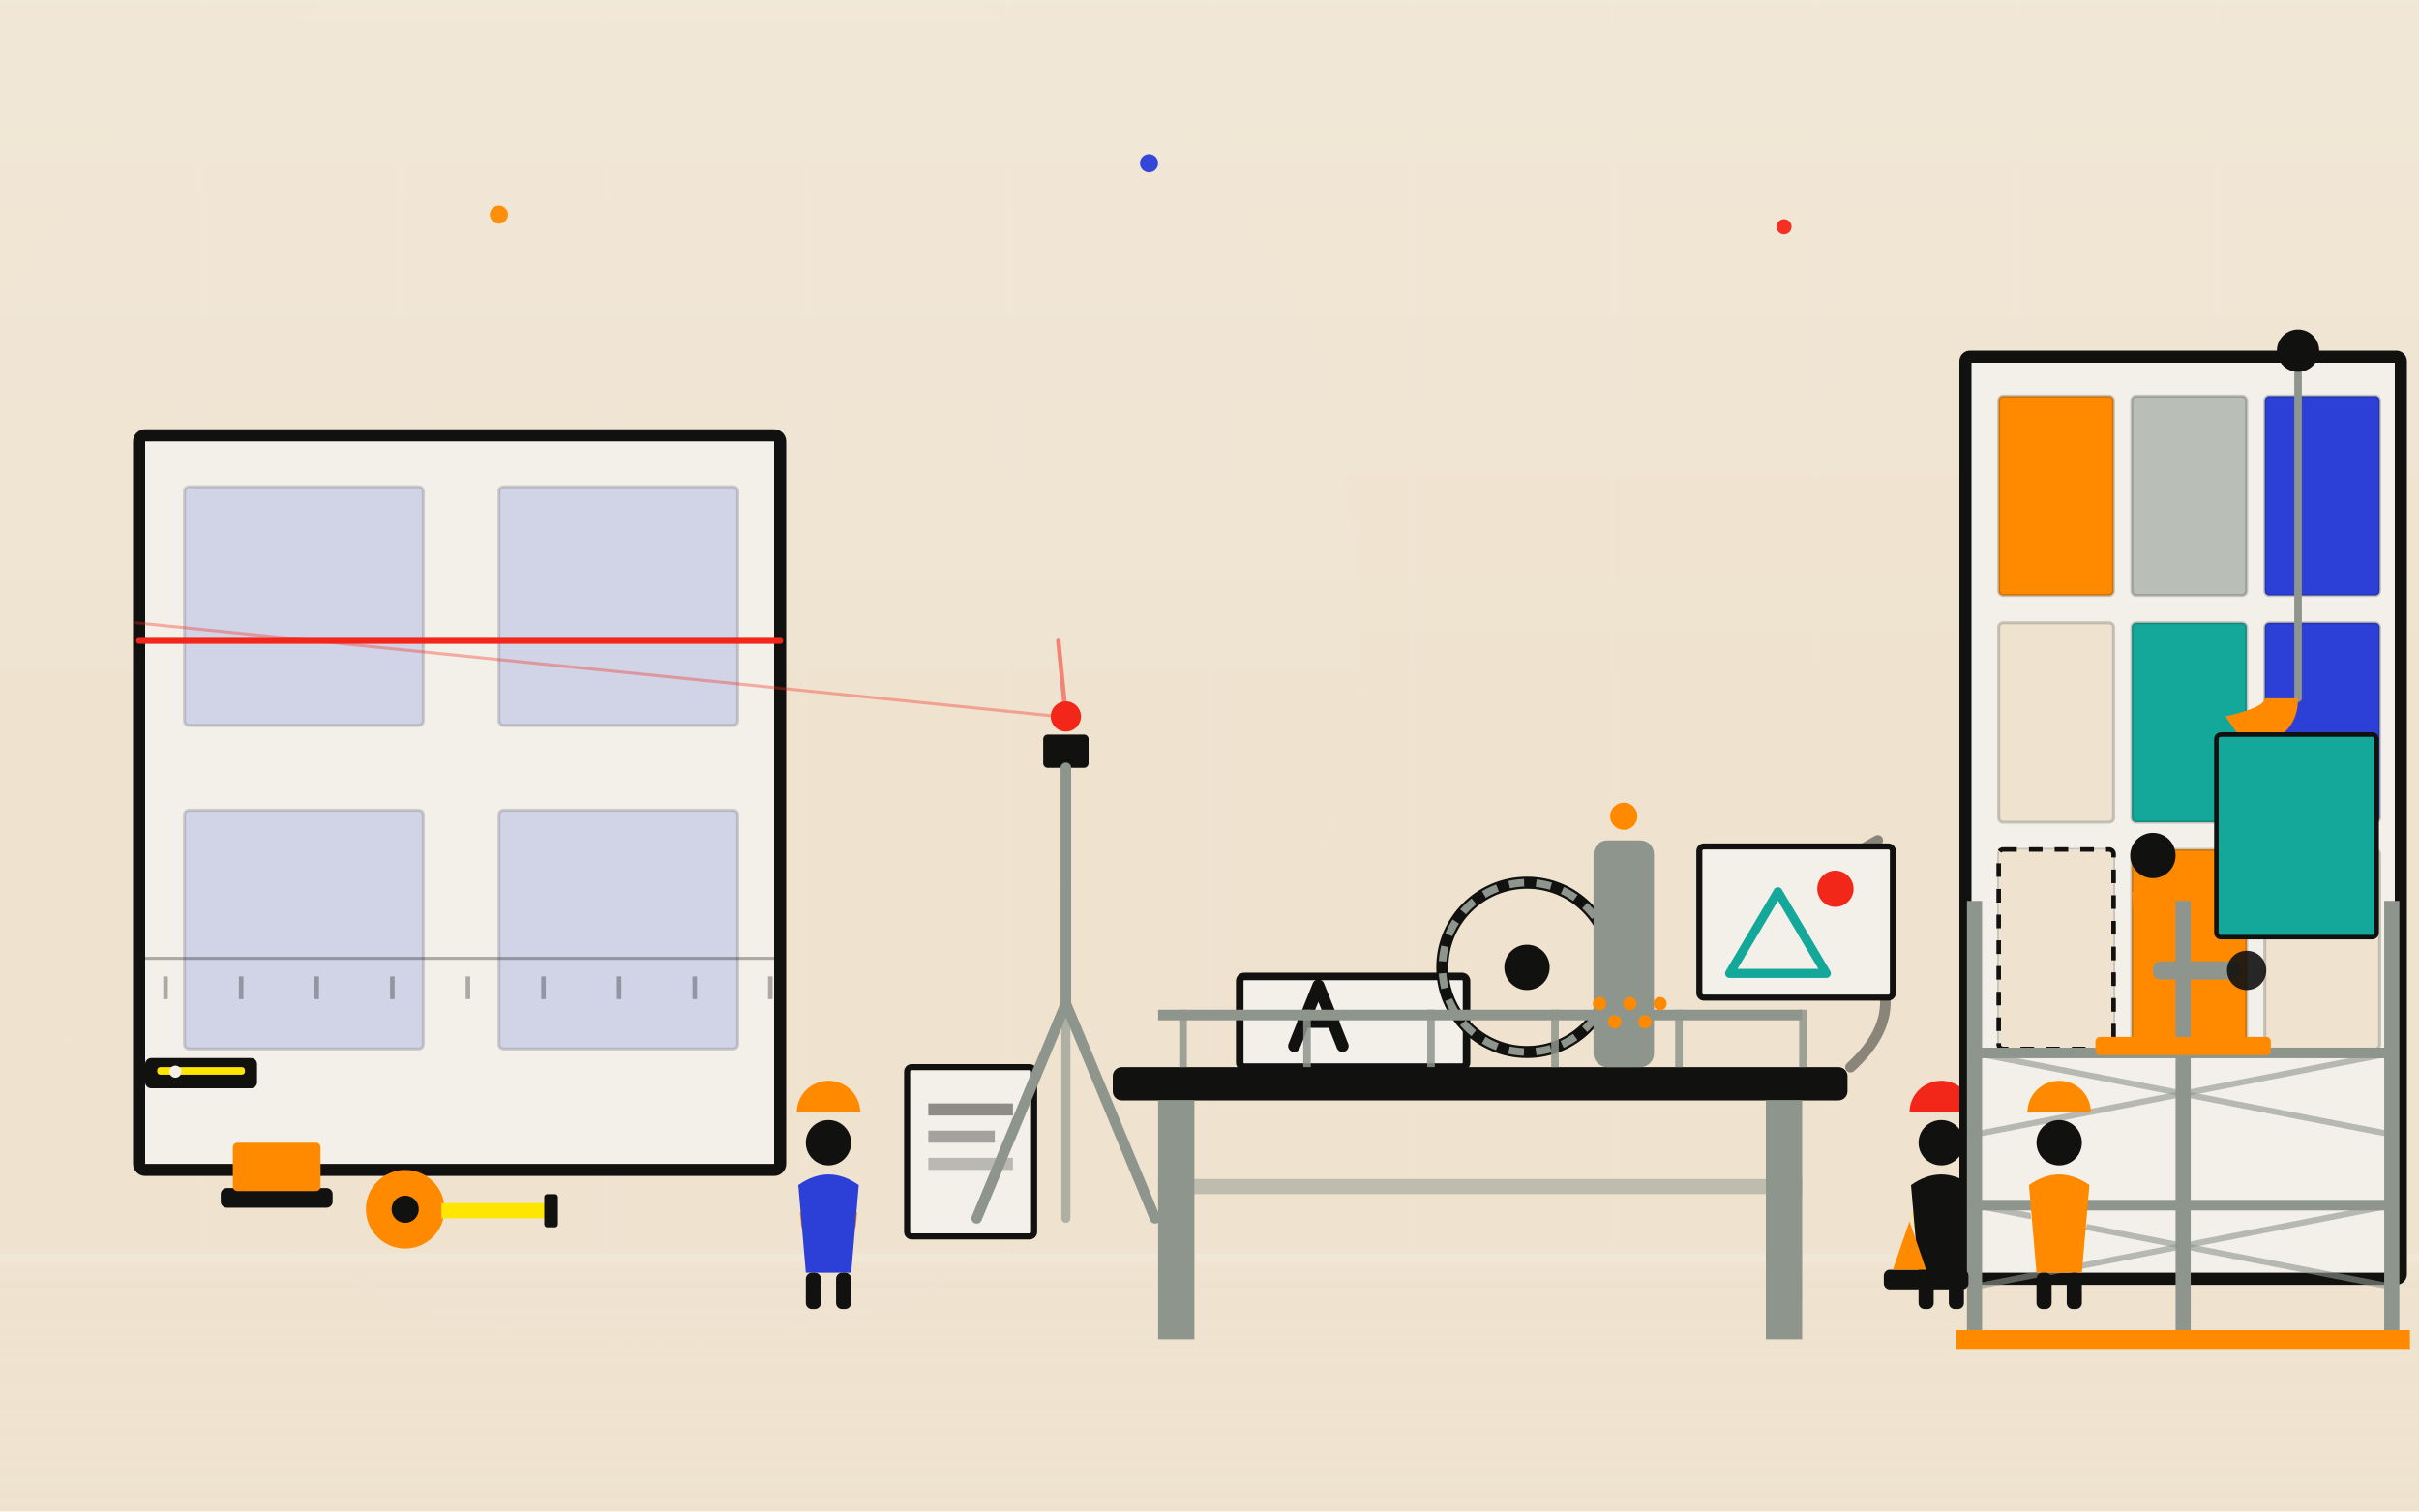
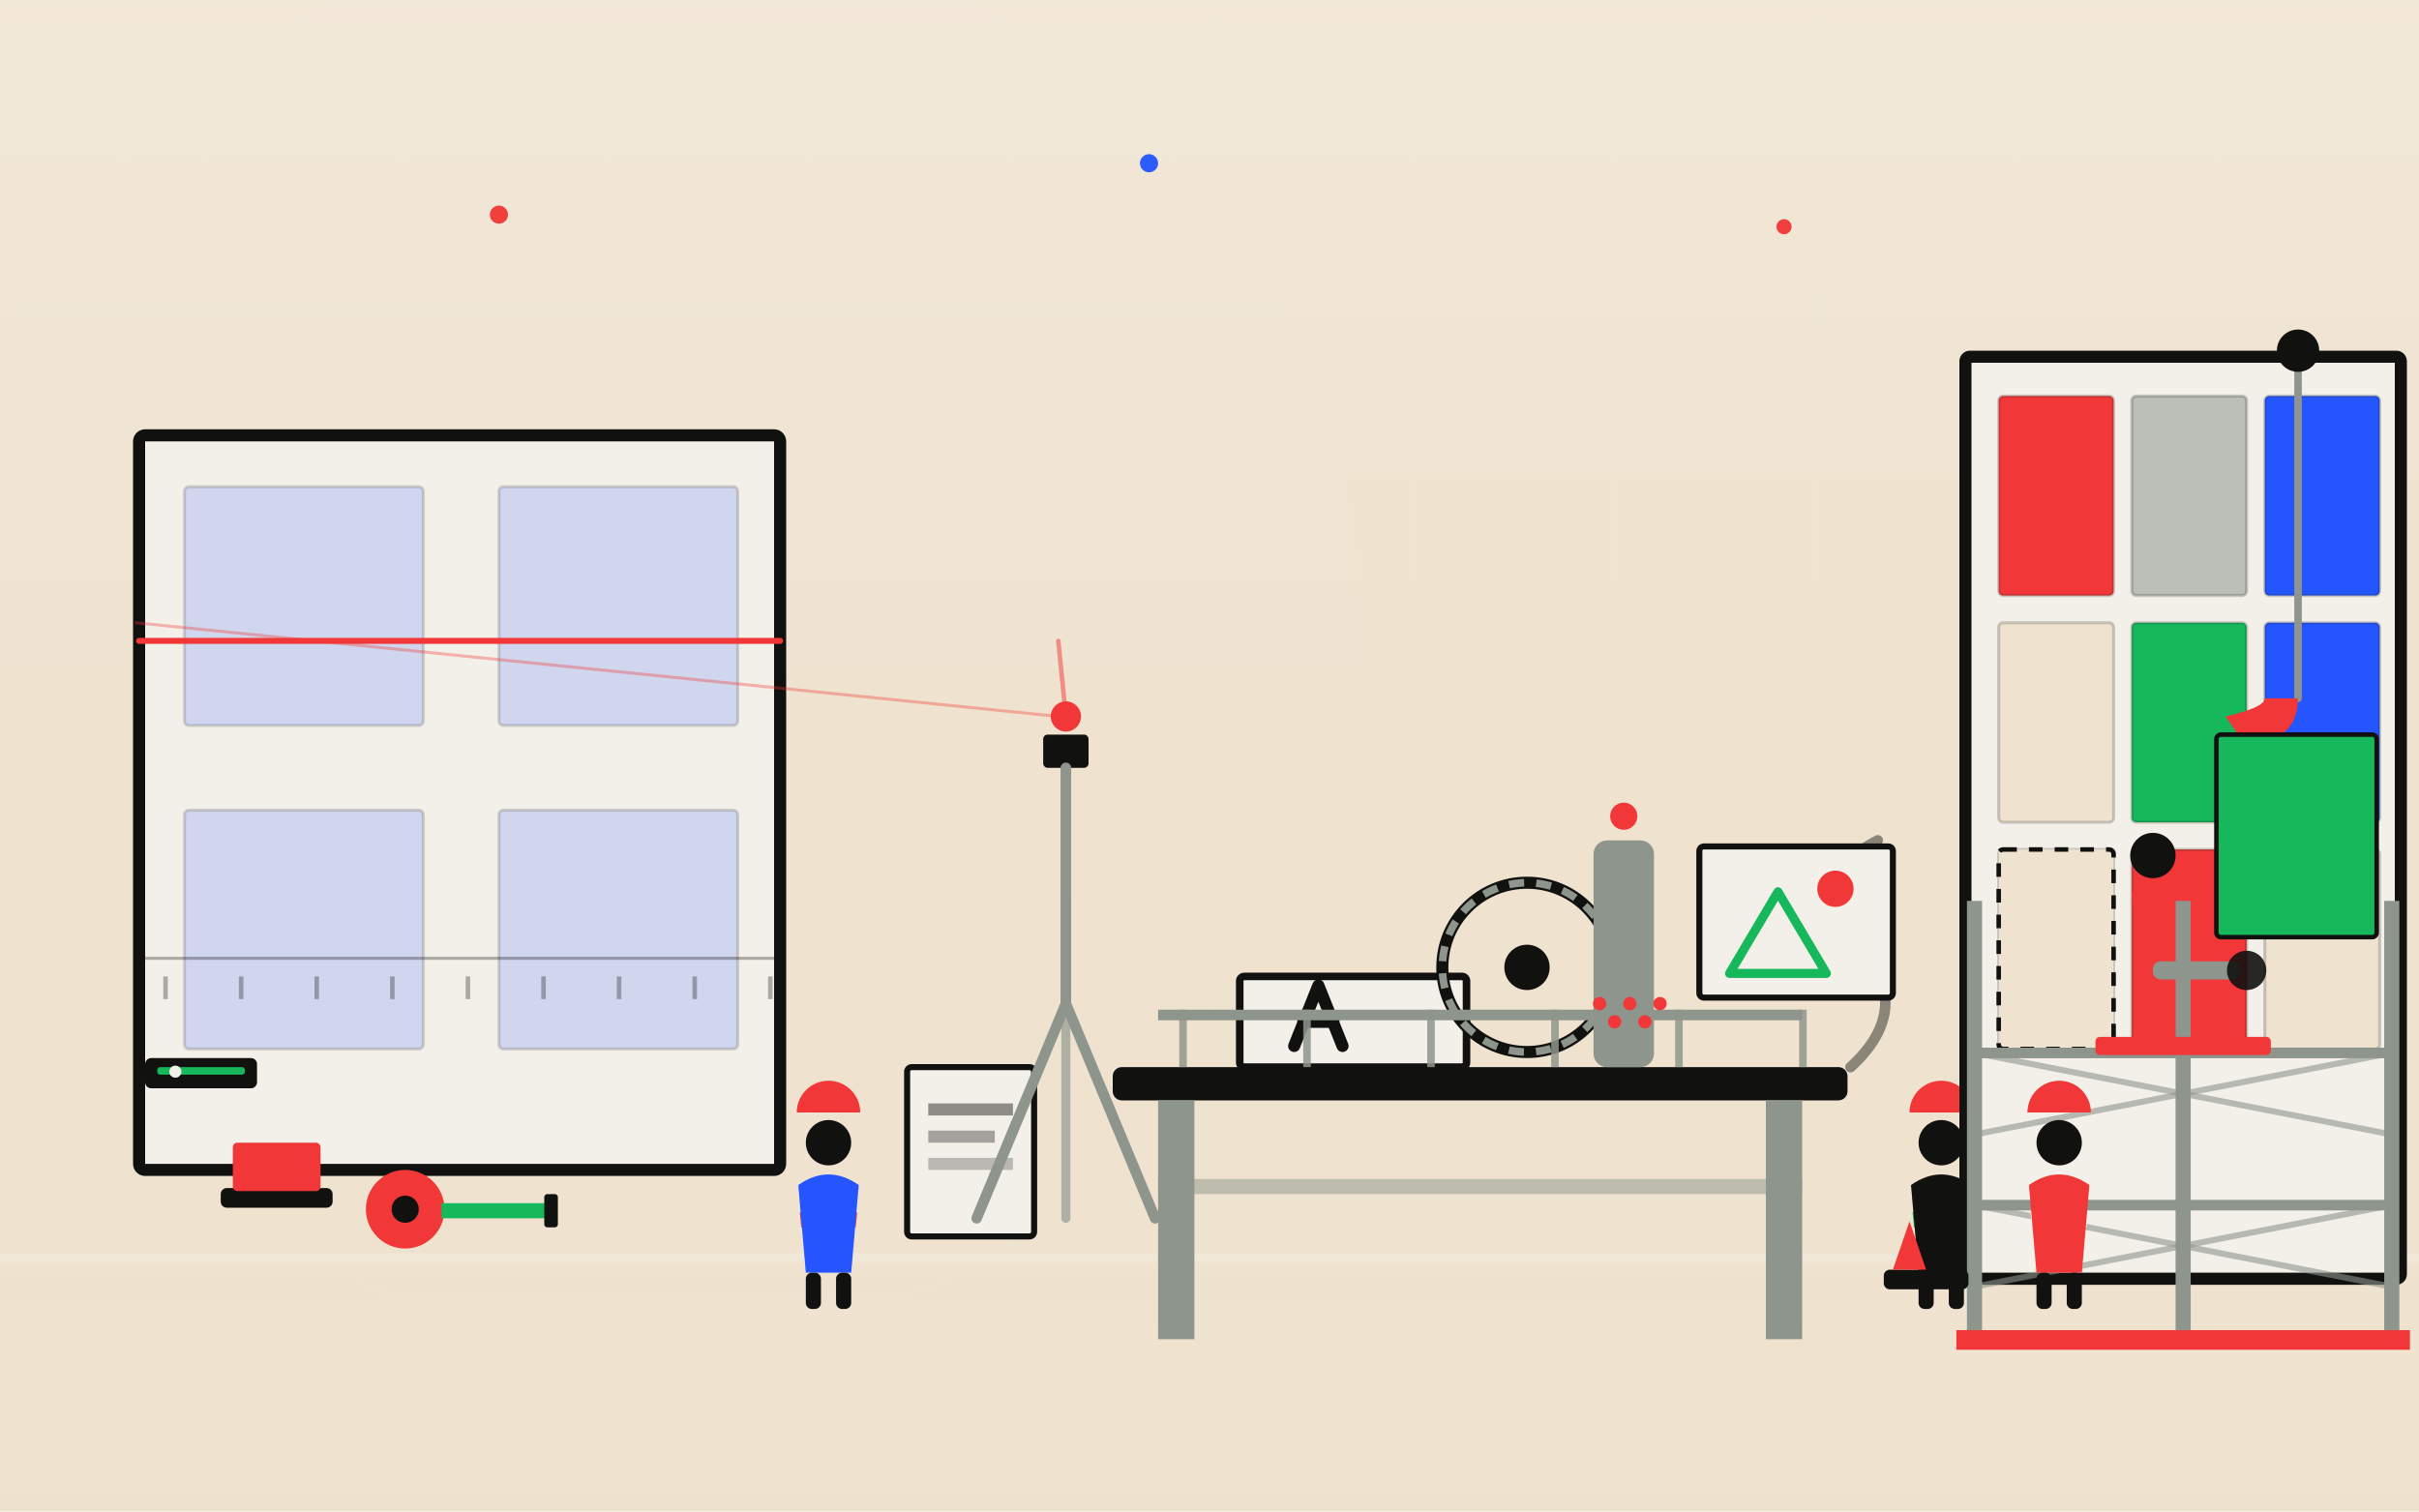
<svg xmlns="http://www.w3.org/2000/svg" viewBox="0 0 1600 1000" width="1600" height="1000" role="img">
  <style>
.sweep{transform-box:fill-box;animation:sw 6.4s cubic-bezier(.45,0,.25,1) infinite}
.sweep.c{animation-duration:7.8s;animation-delay:-2.2s}
.sweep.d{animation-duration:5.6s;animation-delay:-1.1s}
.sweep.e{transform-box:view-box;animation:swv 6.2s ease-in-out infinite}
.kv-c{transform-box:fill-box;transform-origin:50% 50%;animation:pop 8.4s cubic-bezier(.2,.9,.3,1.2) infinite}
.kv-t{transform-box:fill-box;transform-origin:50% 100%;animation:pop 8.4s cubic-bezier(.2,.9,.3,1.2) infinite;animation-delay:-.5s}
.kv-a{animation:draw 8.4s ease-in-out infinite;stroke-dasharray:1}
.kv-h{transform-box:fill-box;animation:grow 8.4s cubic-bezier(.2,.9,.2,1) infinite;animation-delay:-.8s}
.kv-h.d1{animation-delay:-.95s}
.pop{transform-box:fill-box;transform-origin:50% 50%;animation:pop 8.4s cubic-bezier(.2,.9,.3,1.2) infinite}
.pop.d1{animation-delay:-.3s}
.pop.d2{animation-delay:-.6s}
.grow{transform-box:fill-box;transform-origin:0 50%;animation:grow 8.4s cubic-bezier(.2,.9,.2,1) infinite}
.grow.d1{transform-box:fill-box;transform-origin:50% 0;animation-delay:-.4s}
.grow.d2{transform-box:fill-box;transform-origin:0 0;animation-delay:-.8s}
.glow{animation:glow 7.2s ease-in-out infinite}
.flicker{animation:flick 5.2s steps(1,end) infinite}
.spin{transform-box:fill-box;transform-origin:50% 50%;animation:spin 2.2s linear infinite}
.sparkk{transform-box:fill-box;transform-origin:50% 50%;animation:sparkk 1.1s ease-out infinite}
.lift{animation:lift 6.2s cubic-bezier(.4,0,.2,1) infinite}
.slide{transform-box:fill-box;animation:slide 8.4s cubic-bezier(.25,.9,.25,1) infinite}
.sway{transform-box:fill-box;transform-origin:50% 2%;animation:sway 5s ease-in-out infinite alternate}
.step{transform-box:fill-box;transform-origin:50% 0%;animation:stepA 1.25s ease-in-out infinite}
.step.b{animation-name:stepB}
.walk{transform-box:fill-box;transform-origin:50% 100%;animation:walk 2.5s ease-in-out infinite}
.chip{transform-box:fill-box;transform-origin:50% 50%;animation:chip 6.4s ease-in-out infinite}
.drift{animation:drift 8.2s ease-in-out infinite}
.beamline{animation:beamline 4.4s ease-in-out infinite}
@keyframes sw{0%{transform:translateX(0)}58%,100%{transform:translateX(760px)}}
@keyframes swv{0%,100%{transform:translateY(0)}50%{transform:translateY(360px)}}
@keyframes pop{0%,5%{transform:scale(.55);opacity:.5}15%{transform:scale(1.06);opacity:1}21%,68%{transform:scale(1);opacity:1}82%,100%{transform:scale(.55);opacity:.5}}
@keyframes draw{0%,4%{stroke-dashoffset:1}30%,86%{stroke-dashoffset:0}100%{stroke-dashoffset:1}}
@keyframes grow{0%,8%{transform:scaleX(.06)}26%,86%{transform:scaleX(1)}100%{transform:scaleX(.06)}}
@keyframes glow{0%,100%{opacity:.6}50%{opacity:1}}
@keyframes flick{0%,8%{opacity:1}9%{opacity:.25}10%,26%{opacity:1}27%{opacity:.35}28%{opacity:1}62%{opacity:1}63%{opacity:.3}64%,100%{opacity:1}}
@keyframes spin{to{transform:rotate(360deg)}}
@keyframes sparkk{0%{transform:scale(.4);opacity:1}100%{transform:scale(1.5);opacity:0}}
@keyframes lift{0%,100%{transform:translateY(0)}50%{transform:translateY(-26px)}}
@keyframes slide{0%,42%{transform:translateX(0)}58%,100%{transform:translateX(-92px)}}
@keyframes sway{from{transform:rotate(-5deg)}to{transform:rotate(5deg)}}
@keyframes stepA{0%,100%{transform:rotate(13deg)}50%{transform:rotate(-13deg)}}
@keyframes stepB{0%,100%{transform:rotate(-13deg)}50%{transform:rotate(13deg)}}
@keyframes walk{0%,100%{transform:translateY(0) rotate(-1.2deg)}50%{transform:translateY(-7px) rotate(1.2deg)}}
@keyframes chip{0%,100%{transform:translateY(0)}50%{transform:translateY(-8px)}}
@keyframes drift{0%,100%{transform:translate(0,0)}33%{transform:translate(11px,-13px)}66%{transform:translate(-9px,9px)}}
@keyframes beamline{0%,100%{opacity:.15}50%{opacity:.75}}
@media (prefers-reduced-motion:reduce){.sweep,.sweep.c,.sweep.d,.sweep.e,.kv-c,.kv-t,.kv-a,.kv-h,.kv-h.d1,.pop,.pop.d1,.pop.d2,.grow,.grow.d1,.grow.d2,.glow,.flicker,.spin,.sparkk,.lift,.slide,.sway,.step,.step.b,.walk,.chip,.drift,.beamline{animation:none!important}.kv-a{stroke-dashoffset:0}.sparkk{opacity:0}}
</style>
  <rect x="0" y="0" width="1600" height="1000" fill="#EFE3CF" />
  <defs>
    <linearGradient id="skyLight" x1="0" y1="0" x2="0" y2="1">
      <stop offset="0" stop-color="#FFFFFF" stop-opacity=".16" />
      <stop offset="1" stop-color="#FFFFFF" stop-opacity="0" />
    </linearGradient>
    <linearGradient id="floorDark" x1="0" y1="0" x2="0" y2="1">
      <stop offset="0" stop-color="#EFE3CF" stop-opacity="0.16" />
      <stop offset="1" stop-color="#EFE3CF" stop-opacity="0.08" />
    </linearGradient>
    <linearGradient id="beam" x1="0" y1="0" x2="0" y2="1">
      <stop offset="0" stop-color="#EFE3CF" stop-opacity="0" />
      <stop offset=".3" stop-color="#EFE3CF" stop-opacity=".22" />
      <stop offset="1" stop-color="#EFE3CF" stop-opacity="0" />
    </linearGradient>
    <linearGradient id="warmUp" x1="0" y1="1" x2="0" y2="0">
-       <stop offset="0" stop-color="#FFD98A" stop-opacity=".40" />
-       <stop offset="1" stop-color="#FFD98A" stop-opacity="0" />
+       <stop offset="0" stop-color="#16B85B" stop-opacity=".40" />
+       <stop offset="1" stop-color="#16B85B" stop-opacity="0" />
    </linearGradient>
  </defs>
  <rect x="0" y="0" width="1600" height="470" fill="url(#skyLight)" />
  <circle cx="430" cy="420" r="470" fill="#F3F0E9" opacity="0.045" />
  <line x1="133.3" y1="0" x2="133.3" y2="832" stroke="#F3F0E9" stroke-width="2" stroke-linecap="round" opacity="0.05" />
  <line x1="266.7" y1="0" x2="266.7" y2="832" stroke="#F3F0E9" stroke-width="2" stroke-linecap="round" opacity="0.05" />
  <line x1="400" y1="0" x2="400" y2="832" stroke="#F3F0E9" stroke-width="2" stroke-linecap="round" opacity="0.05" />
  <line x1="533.3" y1="0" x2="533.3" y2="832" stroke="#F3F0E9" stroke-width="2" stroke-linecap="round" opacity="0.05" />
  <line x1="666.7" y1="0" x2="666.7" y2="832" stroke="#F3F0E9" stroke-width="2" stroke-linecap="round" opacity="0.05" />
  <line x1="800" y1="0" x2="800" y2="832" stroke="#F3F0E9" stroke-width="2" stroke-linecap="round" opacity="0.05" />
  <line x1="933.3" y1="0" x2="933.3" y2="832" stroke="#F3F0E9" stroke-width="2" stroke-linecap="round" opacity="0.05" />
  <line x1="1066.7" y1="0" x2="1066.7" y2="832" stroke="#F3F0E9" stroke-width="2" stroke-linecap="round" opacity="0.05" />
  <line x1="1200" y1="0" x2="1200" y2="832" stroke="#F3F0E9" stroke-width="2" stroke-linecap="round" opacity="0.05" />
  <line x1="1333.3" y1="0" x2="1333.3" y2="832" stroke="#F3F0E9" stroke-width="2" stroke-linecap="round" opacity="0.05" />
  <line x1="1466.7" y1="0" x2="1466.7" y2="832" stroke="#F3F0E9" stroke-width="2" stroke-linecap="round" opacity="0.05" />
  <rect x="0" y="832" width="1600" height="168" fill="url(#floorDark)" />
  <rect x="0" y="829" width="1600" height="6" fill="#F3F0E9" opacity="0.28" />
-   <circle cx="330" cy="142" r="6" fill="#FF8A00" opacity="0.95" class="drift" style="animation-delay:-0.0s" />
-   <circle cx="760" cy="108" r="6" fill="#2C3FD6" opacity="0.95" class="drift" style="animation-delay:-0.8s" />
-   <circle cx="1180" cy="150" r="5" fill="#F2271A" opacity="0.95" class="drift" style="animation-delay:-1.6s" />
-   <circle cx="960" cy="700" r="4" fill="#14A89A" opacity="0.95" class="drift" style="animation-delay:-2.4s" />
+   <circle cx="330" cy="142" r="6" fill="#F13737" opacity="0.95" class="drift" style="animation-delay:-0.0s" />
+   <circle cx="760" cy="108" r="6" fill="#2455FF" opacity="0.95" class="drift" style="animation-delay:-0.8s" />
+   <circle cx="1180" cy="150" r="5" fill="#F13737" opacity="0.95" class="drift" style="animation-delay:-1.6s" />
+   <circle cx="960" cy="700" r="4" fill="#16B85B" opacity="0.95" class="drift" style="animation-delay:-2.4s" />
  <rect x="92" y="288" width="424" height="486" rx="4" fill="#F3F0E9" />
  <rect x="92" y="288" width="424" height="486" rx="4" fill="none" stroke="#111110" stroke-width="8" />
-   <rect x="122" y="322" width="158" height="158" rx="3" fill="#2C3FD6" opacity="0.17" />
+   <rect x="122" y="322" width="158" height="158" rx="3" fill="#2455FF" opacity="0.17" />
  <rect x="122" y="322" width="158" height="158" rx="3" fill="none" stroke="#111110" stroke-width="2" opacity="0.16" />
-   <rect x="330" y="322" width="158" height="158" rx="3" fill="#2C3FD6" opacity="0.17" />
+   <rect x="330" y="322" width="158" height="158" rx="3" fill="#2455FF" opacity="0.17" />
  <rect x="330" y="322" width="158" height="158" rx="3" fill="none" stroke="#111110" stroke-width="2" opacity="0.16" />
-   <rect x="122" y="536" width="158" height="158" rx="3" fill="#2C3FD6" opacity="0.17" />
+   <rect x="122" y="536" width="158" height="158" rx="3" fill="#2455FF" opacity="0.17" />
  <rect x="122" y="536" width="158" height="158" rx="3" fill="none" stroke="#111110" stroke-width="2" opacity="0.16" />
-   <rect x="330" y="536" width="158" height="158" rx="3" fill="#2C3FD6" opacity="0.17" />
+   <rect x="330" y="536" width="158" height="158" rx="3" fill="#2455FF" opacity="0.17" />
  <rect x="330" y="536" width="158" height="158" rx="3" fill="none" stroke="#111110" stroke-width="2" opacity="0.16" />
  <g class="sweep e">
-     <line x1="92" y1="424" x2="516" y2="424" stroke="#F2271A" stroke-width="4" stroke-linecap="round" />
+     <line x1="92" y1="424" x2="516" y2="424" stroke="#F13737" stroke-width="4" stroke-linecap="round" />
  </g>
  <path d="M92 634 h424" fill="none" stroke="#111110" stroke-width="2" stroke-linecap="round" stroke-linejoin="round" opacity="0.32" class="grow" />
  <rect x="108" y="646" width="3" height="15" fill="#111110" opacity="0.32" />
  <rect x="158" y="646" width="3" height="15" fill="#111110" opacity="0.32" />
  <rect x="208" y="646" width="3" height="15" fill="#111110" opacity="0.32" />
  <rect x="258" y="646" width="3" height="15" fill="#111110" opacity="0.32" />
  <rect x="308" y="646" width="3" height="15" fill="#111110" opacity="0.32" />
  <rect x="358" y="646" width="3" height="15" fill="#111110" opacity="0.32" />
  <rect x="408" y="646" width="3" height="15" fill="#111110" opacity="0.32" />
  <rect x="458" y="646" width="3" height="15" fill="#111110" opacity="0.32" />
  <rect x="508" y="646" width="3" height="15" fill="#111110" opacity="0.32" />
  <path d="M92 616 v34 M516 616 v34" fill="none" stroke="#111110" stroke-width="2" stroke-linecap="round" stroke-linejoin="round" opacity="0.32" />
  <g class="chip">
    <rect x="146" y="786" width="74" height="13" rx="4" fill="#111110" />
-     <rect x="154" y="756" width="58" height="32" rx="3" fill="#FF8A00" />
+     <rect x="154" y="756" width="58" height="32" rx="3" fill="#F13737" />
  </g>
  <g class="chip" style="animation-delay:-1.4s">
-     <circle cx="268" cy="800" r="26" fill="#FF8A00" />
+     <circle cx="268" cy="800" r="26" fill="#F13737" />
    <circle cx="268" cy="800" r="9" fill="#111110" />
-     <path d="M292 796 h74 v10 h-74 Z" fill="#FFE600" />
+     <path d="M292 796 h74 v10 h-74 Z" fill="#16B85B" />
    <rect x="360" y="790" width="9" height="22" rx="2" fill="#111110" />
  </g>
  <g class="chip" style="animation-delay:-1.8s">
    <rect x="96" y="700" width="74" height="20" rx="4" fill="#111110" />
-     <rect x="104" y="706" width="58" height="5" rx="2" fill="#FFE600" />
+     <rect x="104" y="706" width="58" height="5" rx="2" fill="#16B85B" />
    <circle cx="116" cy="709" r="4" fill="#F3F0E9" />
  </g>
  <g class="walk" style="animation-delay:-0.20s">
    <circle cx="548" cy="756" r="15" fill="#111110" />
-     <path d="M527 736 a21 21 0 0 1 42 0 z" fill="#FF8A00" />
-     <path d="M529 802 h38 l-1 10 h-36 Z" fill="#FF8A00" />
-     <path d="M528 784 q20 -14 40 0 l-5 58 h-30 Z" fill="#2C3FD6" />
+     <path d="M527 736 a21 21 0 0 1 42 0 z" fill="#F13737" />
+     <path d="M529 802 h38 l-1 10 h-36 Z" fill="#F13737" />
+     <path d="M528 784 q20 -14 40 0 l-5 58 h-30 Z" fill="#2455FF" />
    <g class="step" style="animation-delay:-0.82s">
      <rect x="533" y="842" width="10" height="24" rx="4" fill="#111110" />
    </g>
    <g class="step b" style="animation-delay:-0.20s">
      <rect x="553" y="842" width="10" height="24" rx="4" fill="#111110" />
    </g>
  </g>
  <g class="chip" style="animation-delay:-.4s">
    <rect x="600" y="706" width="84" height="112" rx="3" fill="#F3F0E9" />
    <rect x="600" y="706" width="84" height="112" rx="3" fill="none" stroke="#111110" stroke-width="4" />
    <rect x="614" y="730" width="56" height="8" fill="#111110" opacity="0.45" />
    <rect x="614" y="748" width="44" height="8" fill="#111110" opacity="0.35" />
    <rect x="614" y="766" width="56" height="8" fill="#111110" opacity="0.25" />
  </g>
  <g class="chip" style="animation-delay:-.8s">
    <rect x="690" y="486" width="30" height="22" rx="3" fill="#111110" />
    <line x1="705" y1="508" x2="705" y2="664" stroke="#8E958C" stroke-width="7" stroke-linecap="round" />
    <line x1="705" y1="664" x2="646" y2="806" stroke="#8E958C" stroke-width="7" stroke-linecap="round" />
    <line x1="705" y1="664" x2="764" y2="806" stroke="#8E958C" stroke-width="7" stroke-linecap="round" />
    <line x1="705" y1="590" x2="705" y2="806" stroke="#8E958C" stroke-width="6" stroke-linecap="round" opacity="0.65" />
  </g>
-   <circle cx="705" cy="474" r="10" fill="#F2271A" class="glow" />
+   <circle cx="705" cy="474" r="10" fill="#F13737" class="glow" />
  <g class="spin" style="animation-delay:-.2s">
-     <line x1="705" y1="474" x2="700" y2="424" stroke="#F2271A" stroke-width="3" stroke-linecap="round" opacity="0.5" />
+     <line x1="705" y1="474" x2="700" y2="424" stroke="#F13737" stroke-width="3" stroke-linecap="round" opacity="0.5" />
  </g>
  <g class="beamline">
-     <line x1="90" y1="412" x2="700" y2="474" stroke="#F2271A" stroke-width="2" stroke-linecap="round" opacity="0.35" />
+     <line x1="90" y1="412" x2="700" y2="474" stroke="#F13737" stroke-width="2" stroke-linecap="round" opacity="0.35" />
  </g>
  <rect x="736" y="706" width="486" height="22" rx="6" fill="#111110" />
  <rect x="766" y="728" width="24" height="158" fill="#8E958C" />
  <rect x="1168" y="728" width="24" height="158" fill="#8E958C" />
  <rect x="766" y="780" width="426" height="10" fill="#8E958C" opacity="0.5" />
  <rect x="820" y="646" width="150" height="60" rx="3" fill="#F3F0E9" />
  <rect x="820" y="646" width="150" height="60" rx="3" fill="none" stroke="#111110" stroke-width="5" />
  <path d="M856 692 L872 652 L888 692 M862 676 h20" fill="none" stroke="#111110" stroke-width="8" stroke-linecap="round" stroke-linejoin="round" />
  <g class="spin">
    <circle cx="1010" cy="640" r="56" fill="none" stroke="#111110" stroke-width="8" />
    <circle cx="1010" cy="640" r="56" fill="none" stroke="#8E958C" stroke-width="5" style="stroke-dasharray:10 8" />
    <circle cx="1010" cy="640" r="15" fill="#111110" />
  </g>
  <rect x="1054" y="556" width="40" height="150" rx="9" fill="#8E958C" />
  <g class="spin">
-     <circle cx="1074" cy="540" r="9" fill="#FF8A00" />
+     <circle cx="1074" cy="540" r="9" fill="#F13737" />
  </g>
  <rect x="766" y="668" width="426" height="7" fill="#8E958C" />
  <rect x="780" y="668" width="5" height="38" fill="#8E958C" opacity="0.85" />
  <rect x="862" y="668" width="5" height="38" fill="#8E958C" opacity="0.85" />
  <rect x="944" y="668" width="5" height="38" fill="#8E958C" opacity="0.85" />
  <rect x="1026" y="668" width="5" height="38" fill="#8E958C" opacity="0.85" />
  <rect x="1108" y="668" width="5" height="38" fill="#8E958C" opacity="0.85" />
  <rect x="1190" y="668" width="5" height="38" fill="#8E958C" opacity="0.85" />
  <g class="sparkk" style="animation-delay:-0.0s">
-     <circle cx="1058" cy="664" r="4.4" fill="#FF8A00" />
+     <circle cx="1058" cy="664" r="4.4" fill="#F13737" />
  </g>
  <g class="sparkk" style="animation-delay:-0.2s">
-     <circle cx="1068" cy="676" r="4.4" fill="#FF8A00" />
+     <circle cx="1068" cy="676" r="4.4" fill="#F13737" />
  </g>
  <g class="sparkk" style="animation-delay:-0.4s">
-     <circle cx="1078" cy="664" r="4.4" fill="#FF8A00" />
+     <circle cx="1078" cy="664" r="4.4" fill="#F13737" />
  </g>
  <g class="sparkk" style="animation-delay:-0.6s">
-     <circle cx="1088" cy="676" r="4.4" fill="#FF8A00" />
+     <circle cx="1088" cy="676" r="4.4" fill="#F13737" />
  </g>
  <g class="sparkk" style="animation-delay:-0.8s">
-     <circle cx="1098" cy="664" r="4.4" fill="#FF8A00" />
+     <circle cx="1098" cy="664" r="4.4" fill="#F13737" />
  </g>
  <g class="sway">
    <path d="M1224 706 q44 -40 4 -84 q-36 -40 14 -66" fill="none" stroke="#111110" stroke-width="7" stroke-linecap="round" stroke-linejoin="round" opacity="0.45" />
  </g>
  <g class="chip" style="animation-delay:-1.2s">
    <rect x="1124" y="560" width="128" height="100" rx="3" fill="#F3F0E9" />
    <rect x="1124" y="560" width="128" height="100" rx="3" fill="none" stroke="#111110" stroke-width="4" />
-     <path d="M1144 644 l32 -54 l32 54 Z" fill="none" stroke="#14A89A" stroke-width="6" stroke-linecap="round" stroke-linejoin="round" />
-     <circle cx="1214" cy="588" r="12" fill="#F2271A" />
+     <path d="M1144 644 l32 -54 l32 54 Z" fill="none" stroke="#16B85B" stroke-width="6" stroke-linecap="round" stroke-linejoin="round" />
+     <circle cx="1214" cy="588" r="12" fill="#F13737" />
  </g>
  <g class="walk" style="animation-delay:-0.35s">
    <circle cx="1284" cy="756" r="15" fill="#111110" />
-     <path d="M1263 736 a21 21 0 0 1 42 0 z" fill="#F2271A" />
-     <path d="M1265 802 h38 l-1 10 h-36 Z" fill="#FFE600" />
+     <path d="M1263 736 a21 21 0 0 1 42 0 z" fill="#F13737" />
+     <path d="M1265 802 h38 l-1 10 h-36 Z" fill="#16B85B" />
    <path d="M1264 784 q20 -14 40 0 l-5 58 h-30 Z" fill="#111110" />
    <g class="step" style="animation-delay:-0.97s">
      <rect x="1269" y="842" width="10" height="24" rx="4" fill="#111110" />
    </g>
    <g class="step b" style="animation-delay:-0.35s">
      <rect x="1289" y="842" width="10" height="24" rx="4" fill="#111110" />
    </g>
  </g>
  <rect x="1300" y="236" width="288" height="610" rx="3" fill="#F3F0E9" />
  <rect x="1300" y="236" width="288" height="610" rx="3" fill="none" stroke="#111110" stroke-width="8" />
  <g class="glow" style="animation-delay:-0.0s">
-     <rect x="1322" y="262" width="76" height="132" rx="3" fill="#FF8A00" />
+     <rect x="1322" y="262" width="76" height="132" rx="3" fill="#F13737" />
    <rect x="1322" y="262" width="76" height="132" rx="3" fill="none" stroke="#111110" stroke-width="2" opacity="0.2" />
  </g>
  <g class="glow" style="animation-delay:-0.2s">
    <rect x="1410" y="262" width="76" height="132" rx="3" fill="#B9BEB6" />
    <rect x="1410" y="262" width="76" height="132" rx="3" fill="none" stroke="#111110" stroke-width="2" opacity="0.2" />
  </g>
  <g class="glow" style="animation-delay:-0.4s">
-     <rect x="1498" y="262" width="76" height="132" rx="3" fill="#2C3FD6" />
+     <rect x="1498" y="262" width="76" height="132" rx="3" fill="#2455FF" />
    <rect x="1498" y="262" width="76" height="132" rx="3" fill="none" stroke="#111110" stroke-width="2" opacity="0.2" />
  </g>
  <g class="glow" style="animation-delay:-0.3s">
    <rect x="1322" y="412" width="76" height="132" rx="3" fill="#EFE3CF" />
    <rect x="1322" y="412" width="76" height="132" rx="3" fill="none" stroke="#111110" stroke-width="2" opacity="0.2" />
  </g>
  <g class="glow" style="animation-delay:-0.5s">
-     <rect x="1410" y="412" width="76" height="132" rx="3" fill="#14A89A" />
+     <rect x="1410" y="412" width="76" height="132" rx="3" fill="#16B85B" />
    <rect x="1410" y="412" width="76" height="132" rx="3" fill="none" stroke="#111110" stroke-width="2" opacity="0.2" />
  </g>
  <g class="glow" style="animation-delay:-0.7s">
-     <rect x="1498" y="412" width="76" height="132" rx="3" fill="#2C3FD6" />
+     <rect x="1498" y="412" width="76" height="132" rx="3" fill="#2455FF" />
    <rect x="1498" y="412" width="76" height="132" rx="3" fill="none" stroke="#111110" stroke-width="2" opacity="0.2" />
  </g>
  <g class="glow" style="animation-delay:-0.6s">
    <rect x="1322" y="562" width="76" height="132" rx="3" fill="#B9BEB6" />
    <rect x="1322" y="562" width="76" height="132" rx="3" fill="none" stroke="#111110" stroke-width="2" opacity="0.2" />
  </g>
  <g class="glow" style="animation-delay:-0.8s">
-     <rect x="1410" y="562" width="76" height="132" rx="3" fill="#FF8A00" />
+     <rect x="1410" y="562" width="76" height="132" rx="3" fill="#F13737" />
    <rect x="1410" y="562" width="76" height="132" rx="3" fill="none" stroke="#111110" stroke-width="2" opacity="0.2" />
  </g>
  <g class="glow" style="animation-delay:-1.0s">
    <rect x="1498" y="562" width="76" height="132" rx="3" fill="#EFE3CF" />
    <rect x="1498" y="562" width="76" height="132" rx="3" fill="none" stroke="#111110" stroke-width="2" opacity="0.2" />
  </g>
  <g class="slide">
    <rect x="1322" y="562" width="76" height="132" rx="3" fill="#EFE3CF" />
    <rect x="1322" y="562" width="76" height="132" rx="3" fill="none" stroke="#111110" stroke-width="3" style="stroke-dasharray:9 8" />
  </g>
  <rect x="1301" y="596" width="10" height="296" fill="#8E958C" />
  <rect x="1439" y="596" width="10" height="296" fill="#8E958C" />
  <rect x="1577" y="596" width="10" height="296" fill="#8E958C" />
  <line x1="1306" y1="696.6" x2="1582" y2="696.6" stroke="#8E958C" stroke-width="7" stroke-linecap="round" />
  <line x1="1306" y1="696.6" x2="1582" y2="750.6" stroke="#8E958C" stroke-width="4" stroke-linecap="round" opacity="0.6" />
  <line x1="1582" y1="696.6" x2="1306" y2="750.6" stroke="#8E958C" stroke-width="4" stroke-linecap="round" opacity="0.6" />
  <line x1="1306" y1="797.3" x2="1582" y2="797.3" stroke="#8E958C" stroke-width="7" stroke-linecap="round" />
  <line x1="1306" y1="797.3" x2="1582" y2="851.3" stroke="#8E958C" stroke-width="4" stroke-linecap="round" opacity="0.6" />
  <line x1="1582" y1="797.3" x2="1306" y2="851.3" stroke="#8E958C" stroke-width="4" stroke-linecap="round" opacity="0.6" />
-   <rect x="1294" y="880" width="300" height="13" fill="#FF8A00" />
+   <rect x="1294" y="880" width="300" height="13" fill="#F13737" />
  <g class="walk" style="animation-delay:-0.40s">
    <circle cx="1362" cy="756" r="15" fill="#111110" />
-     <path d="M1341 736 a21 21 0 0 1 42 0 z" fill="#FF8A00" />
+     <path d="M1341 736 a21 21 0 0 1 42 0 z" fill="#F13737" />
    <path d="M1343 802 h38 l-1 10 h-36 Z" fill="#F3F0E9" />
-     <path d="M1342 784 q20 -14 40 0 l-5 58 h-30 Z" fill="#FF8A00" />
+     <path d="M1342 784 q20 -14 40 0 l-5 58 h-30 Z" fill="#F13737" />
    <g class="step" style="animation-delay:-1.02s">
      <rect x="1347" y="842" width="10" height="24" rx="4" fill="#111110" />
    </g>
    <g class="step b" style="animation-delay:-0.40s">
      <rect x="1367" y="842" width="10" height="24" rx="4" fill="#111110" />
    </g>
  </g>
-   <rect x="1386" y="686" width="116" height="12" rx="3" fill="#FF8A00" />
+   <rect x="1386" y="686" width="116" height="12" rx="3" fill="#F13737" />
  <g class="spin" style="animation-delay:-.3s">
    <circle cx="1424" cy="566" r="15" fill="#111110" />
-     <path d="M1410 590 l28 0 l-4 46 l-20 0 Z" fill="#FF8A00" />
+     <path d="M1410 590 l28 0 l-4 46 l-20 0 Z" fill="#F13737" />
    <rect x="1424" y="636" width="58" height="12" rx="5" fill="#8E958C" />
    <circle cx="1486" cy="642" r="13" fill="#111110" opacity="0.9" />
  </g>
  <g class="lift">
    <line x1="1520" y1="236" x2="1520" y2="462" stroke="#8E958C" stroke-width="5" stroke-linecap="round" />
    <circle cx="1520" cy="232" r="14" fill="#111110" />
-     <path d="M1520 462 q0 28 -34 32 l-14 -20 q26 -6 26 -12 Z" fill="#FF8A00" />
+     <path d="M1520 462 q0 28 -34 32 l-14 -20 q26 -6 26 -12 Z" fill="#F13737" />
  </g>
  <g class="lift" style="animation-delay:-.05s">
-     <rect x="1466" y="486" width="106" height="134" rx="3" fill="#14A89A" />
+     <rect x="1466" y="486" width="106" height="134" rx="3" fill="#16B85B" />
    <rect x="1466" y="486" width="106" height="134" rx="3" fill="none" stroke="#111110" stroke-width="3" />
  </g>
  <g class="chip" style="animation-delay:-.6s">
    <rect x="1246" y="840" width="56" height="13" rx="4" fill="#111110" />
-     <path d="M1252 840 l11 -32 l11 32 Z" fill="#FF8A00" />
+     <path d="M1252 840 l11 -32 l11 32 Z" fill="#F13737" />
  </g>
</svg>
